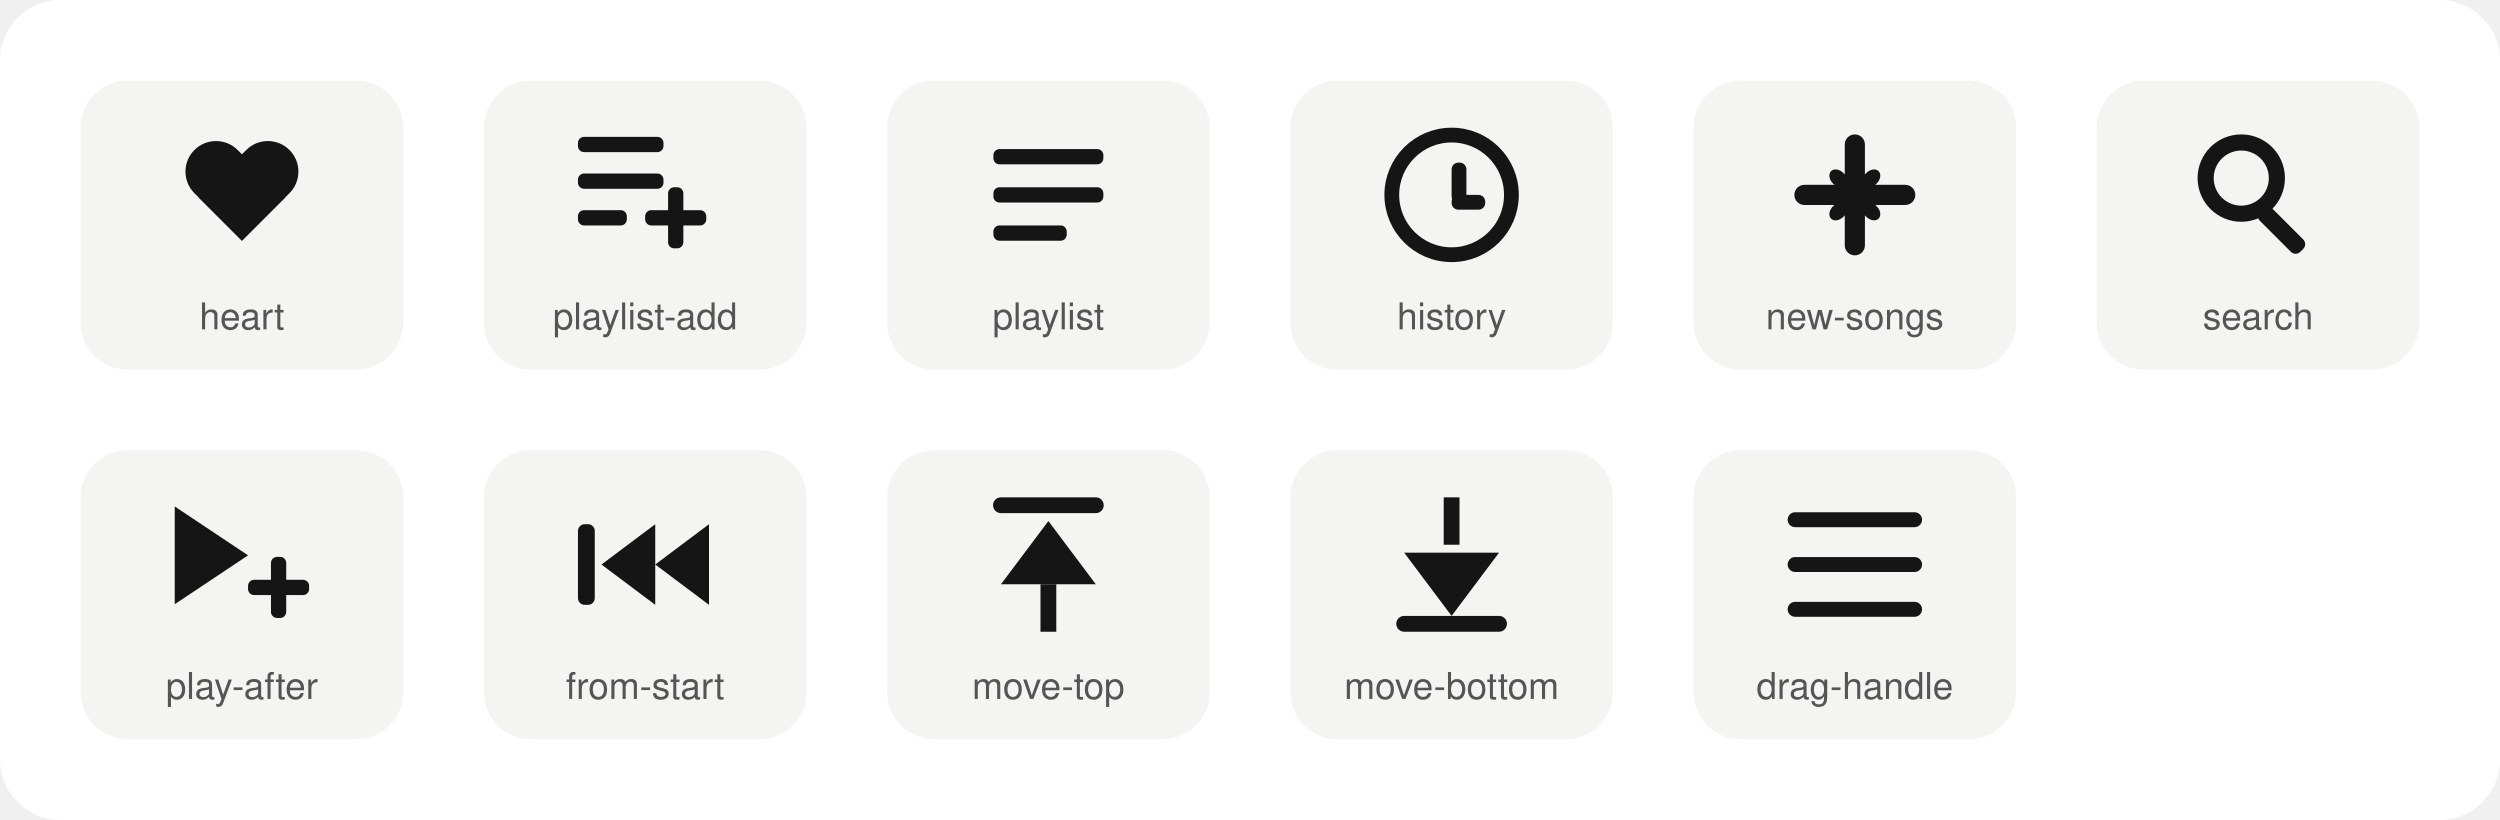
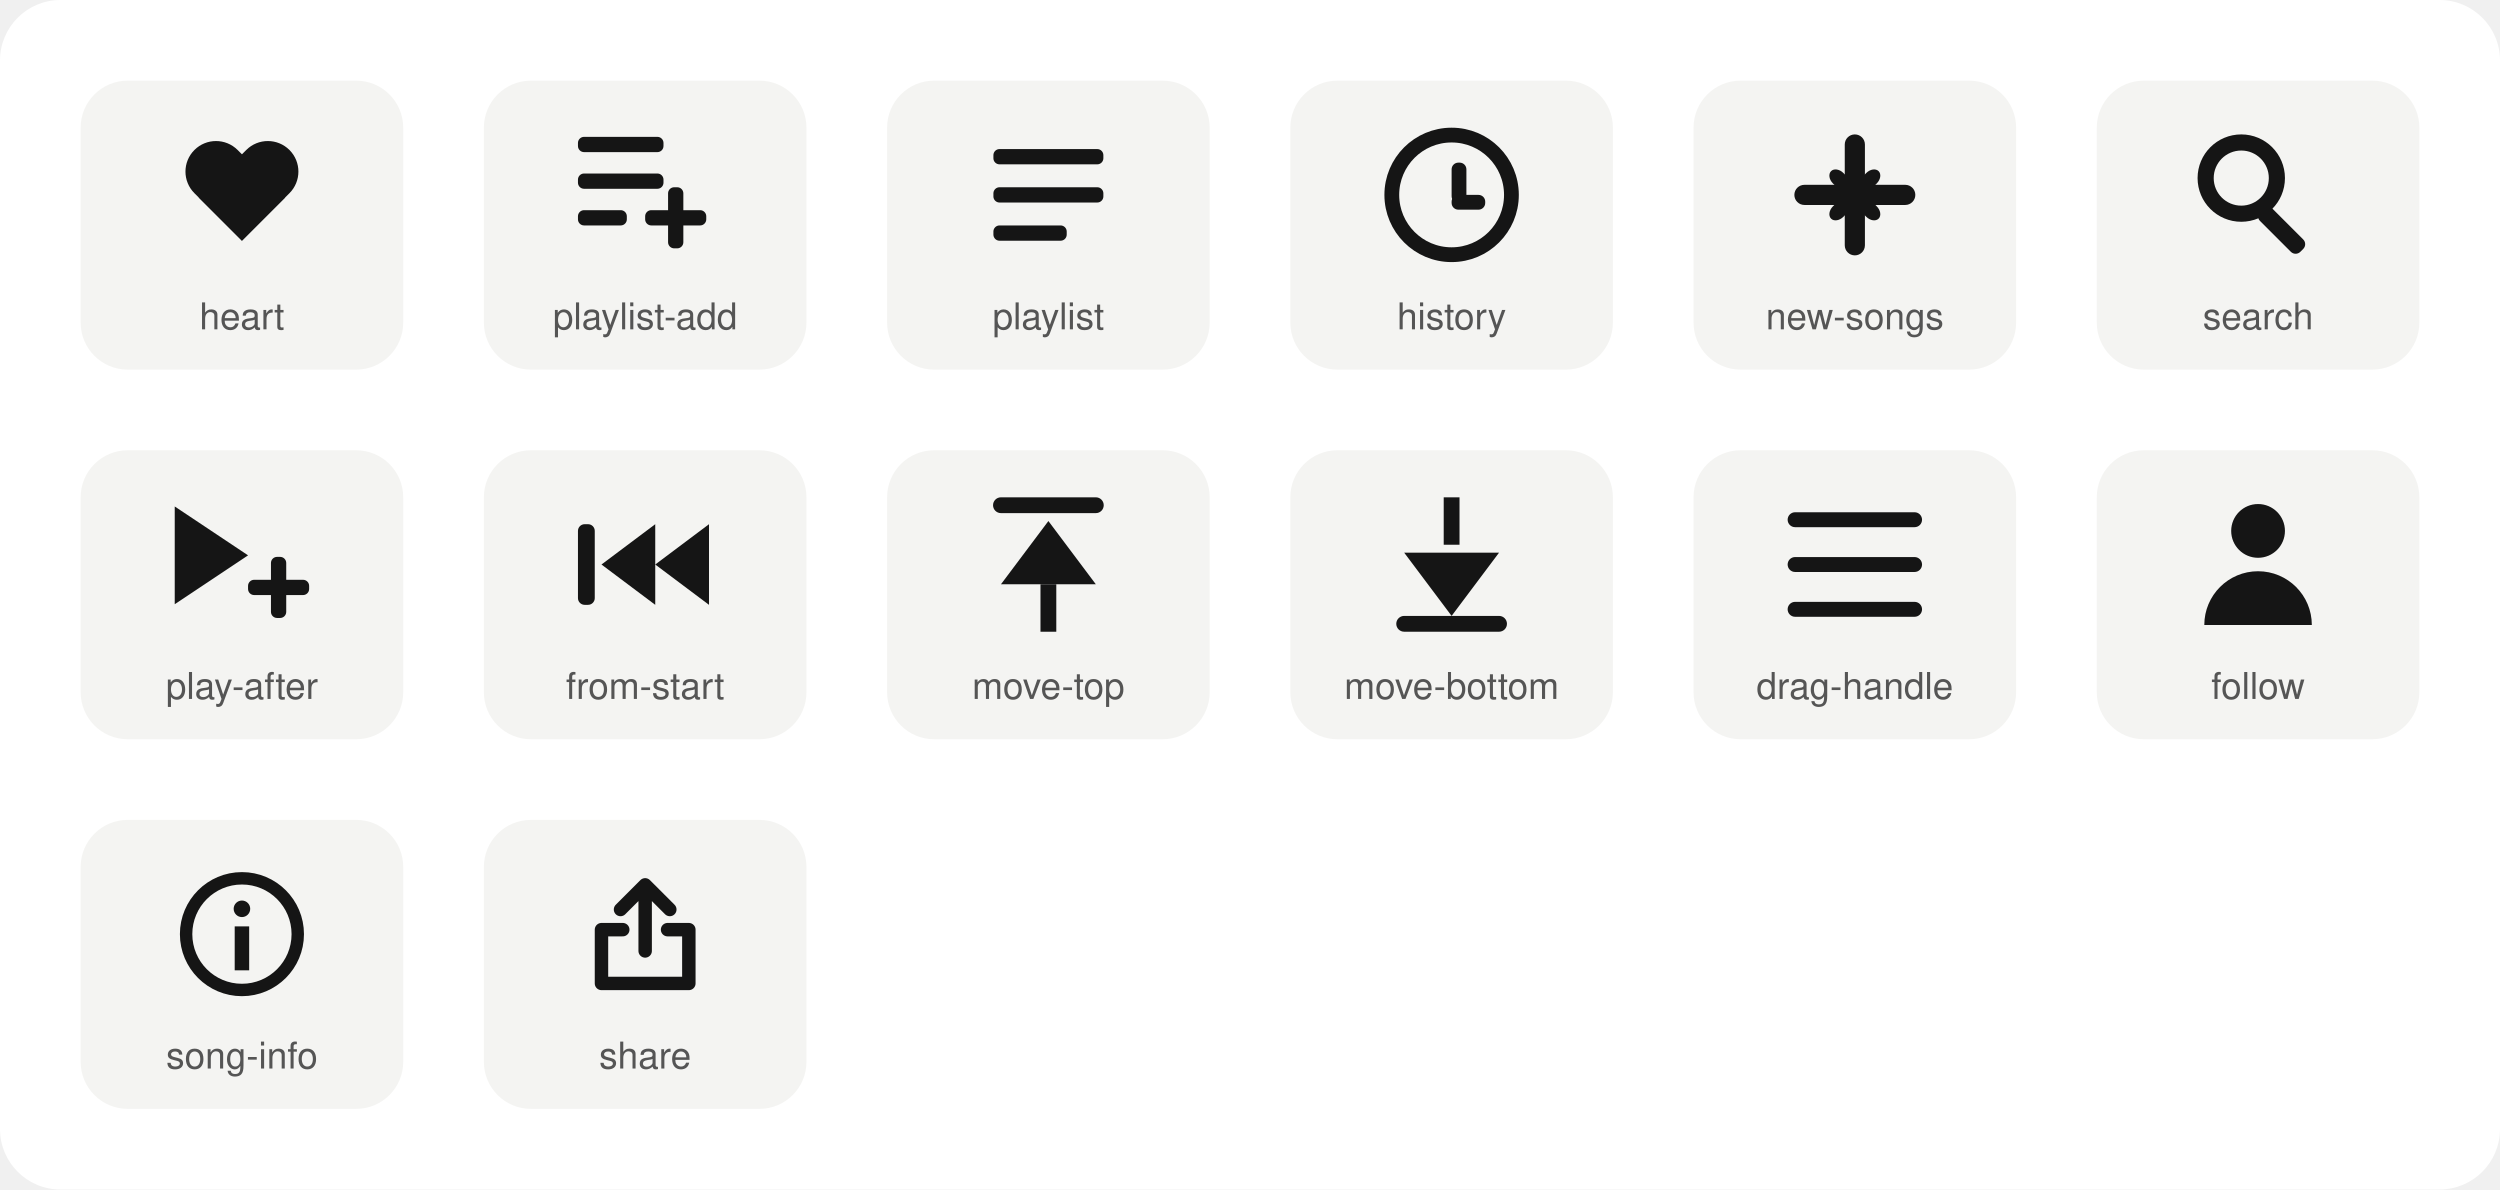
- <svg xmlns="http://www.w3.org/2000/svg" width="744" height="244" viewBox="0 0 744 244">
+ <svg xmlns="http://www.w3.org/2000/svg" width="744" height="354" viewBox="0 0 744 354">
  <rect width="100%" height="100%" rx="18" fill="#FFFFFF" />
  <g transform="translate(24,24)">
    <rect width="96" height="86" rx="14" fill="#F4F4F2" />
    <svg x="28" y="14" width="40" height="40" viewBox="-1 -1 22 19" fill="#151515" color="#151515">
      <path d="M0 16V5a5 5 0 0 1 10 0v11z" transform="rotate(45 10 16)" />
      <path d="M10 16V5a5 5 0 0 1 10 0v11z" transform="rotate(-45 10 16)" />
    </svg>
    <text x="48" y="74" font-family="Helvetica, Arial, sans-serif" font-size="11" text-anchor="middle" fill="#555">heart</text>
  </g>
  <g transform="translate(144,24)">
    <rect width="96" height="86" rx="14" fill="#F4F4F2" />
    <svg x="28" y="14" width="40" height="40" viewBox="0 0 22 19" fill="#151515" color="#151515">
      <rect x="0" y="0" width="14" height="2.5" rx="1" />
      <rect x="0" y="6" width="14" height="2.5" rx="1" />
      <rect x="0" y="12" width="8" height="2.5" rx="1" />
      <rect x="11" y="12" width="10" height="2.5" rx="1" />
      <rect x="14.75" y="8.25" width="2.5" height="10" rx="1" />
    </svg>
    <text x="48" y="74" font-family="Helvetica, Arial, sans-serif" font-size="11" text-anchor="middle" fill="#555">playlist-add</text>
  </g>
  <g transform="translate(264,24)">
    <rect width="96" height="86" rx="14" fill="#F4F4F2" />
    <svg x="28" y="14" width="40" height="40" viewBox="0 0 22 17" fill="#151515" color="#151515">
      <rect x="2" y="1" width="18" height="2.5" rx="1" />
      <rect x="2" y="7.25" width="18" height="2.5" rx="1" />
      <rect x="2" y="13.5" width="12" height="2.5" rx="1" />
    </svg>
    <text x="48" y="74" font-family="Helvetica, Arial, sans-serif" font-size="11" text-anchor="middle" fill="#555">playlist</text>
  </g>
  <g transform="translate(384,24)">
    <rect width="96" height="86" rx="14" fill="#F4F4F2" />
    <svg x="28" y="14" width="40" height="40" viewBox="0 0 20 20" fill="#151515" color="#151515">
      <circle cx="10" cy="10" r="8.9" fill="none" stroke="currentColor" stroke-width="2.2" />
      <rect x="10" y="5.2" width="2.2" height="6" rx="1" />
      <rect x="10" y="10" width="5" height="2.2" rx="1" />
    </svg>
    <text x="48" y="74" font-family="Helvetica, Arial, sans-serif" font-size="11" text-anchor="middle" fill="#555">history</text>
  </g>
  <g transform="translate(504,24)">
    <rect width="96" height="86" rx="14" fill="#F4F4F2" />
    <svg x="28" y="14" width="40" height="40" viewBox="0 0 20 20" fill="#151515" color="#151515">
      <rect x="8.5" y="1" width="3" height="18" rx="1.5" />
      <rect x="1" y="8.5" width="18" height="3" rx="1.5" />
      <rect x="8.9" y="5" width="2.2" height="10" rx="1.5" transform="rotate(45 10 10)" />
      <rect x="8.9" y="5" width="2.2" height="10" rx="1.5" transform="rotate(-45 10 10)" />
    </svg>
    <text x="48" y="74" font-family="Helvetica, Arial, sans-serif" font-size="11" text-anchor="middle" fill="#555">new-songs</text>
  </g>
  <g transform="translate(624,24)">
    <rect width="96" height="86" rx="14" fill="#F4F4F2" />
    <svg x="28" y="14" width="40" height="40" viewBox="0 0 20 20" fill="#151515" color="#151515">
      <circle cx="7.5" cy="7.5" r="5.3" fill="none" stroke="currentColor" stroke-width="2.4" />
      <rect x="12.2" y="11" width="2.6" height="8.5" rx="1" transform="rotate(-45 13.5 15.25)" />
    </svg>
    <text x="48" y="74" font-family="Helvetica, Arial, sans-serif" font-size="11" text-anchor="middle" fill="#555">search</text>
  </g>
  <g transform="translate(24,134)">
    <rect width="96" height="86" rx="14" fill="#F4F4F2" />
    <svg x="28" y="14" width="40" height="40" viewBox="0 0 22 19" fill="#151515" color="#151515">
      <path d="M0 0L12 8L0 16z" />
      <rect x="12" y="12" width="10" height="2.5" rx="1" />
      <rect x="15.75" y="8.25" width="2.5" height="10" rx="1" />
    </svg>
    <text x="48" y="74" font-family="Helvetica, Arial, sans-serif" font-size="11" text-anchor="middle" fill="#555">play-after</text>
  </g>
  <g transform="translate(144,134)">
    <rect width="96" height="86" rx="14" fill="#F4F4F2" />
    <svg x="28" y="14" width="40" height="40" viewBox="0 0 20 12" fill="#151515" color="#151515">
      <rect x="0" y="0" width="2.5" height="12" rx="1" />
      <path d="M11.5 0L3.5 6L11.5 12z" />
      <path d="M19.5 0L11.5 6L19.5 12z" />
    </svg>
    <text x="48" y="74" font-family="Helvetica, Arial, sans-serif" font-size="11" text-anchor="middle" fill="#555">from-start</text>
  </g>
  <g transform="translate(264,134)">
    <rect width="96" height="86" rx="14" fill="#F4F4F2" />
    <svg x="28" y="14" width="40" height="40" viewBox="0 0 14 17" fill="#151515" color="#151515">
      <rect x="0" y="0" width="14" height="2" rx="1" />
      <path d="M7 3L13 11H1z" />
      <rect x="6" y="11" width="2" height="6" />
    </svg>
    <text x="48" y="74" font-family="Helvetica, Arial, sans-serif" font-size="11" text-anchor="middle" fill="#555">move-top</text>
  </g>
  <g transform="translate(384,134)">
    <rect width="96" height="86" rx="14" fill="#F4F4F2" />
    <svg x="28" y="14" width="40" height="40" viewBox="0 0 14 17" fill="#151515" color="#151515">
      <rect x="6" y="0" width="2" height="6" />
      <path d="M1 7H13L7 15z" />
      <rect x="0" y="15" width="14" height="2" rx="1" />
    </svg>
    <text x="48" y="74" font-family="Helvetica, Arial, sans-serif" font-size="11" text-anchor="middle" fill="#555">move-bottom</text>
  </g>
  <g transform="translate(504,134)">
    <rect width="96" height="86" rx="14" fill="#F4F4F2" />
    <svg x="28" y="14" width="40" height="40" viewBox="0 0 18 14" fill="#151515" color="#151515">
      <rect x="0" y="0" width="18" height="2" rx="1" />
      <rect x="0" y="6" width="18" height="2" rx="1" />
      <rect x="0" y="12" width="18" height="2" rx="1" />
    </svg>
    <text x="48" y="74" font-family="Helvetica, Arial, sans-serif" font-size="11" text-anchor="middle" fill="#555">drag-handle</text>
  </g>
+   <g transform="translate(624,134)">
+     <rect width="96" height="86" rx="14" fill="#F4F4F2" />
+     <svg x="28" y="14" width="40" height="40" viewBox="0 0 20 20" fill="#151515" color="#151515">
+       <circle cx="10" cy="5" r="4" />
+       <path d="M2 19a8 8 0 0 1 16 0z" />
+     </svg>
+     <text x="48" y="74" font-family="Helvetica, Arial, sans-serif" font-size="11" text-anchor="middle" fill="#555">follow</text>
+   </g>
+   <g transform="translate(24,244)">
+     <rect width="96" height="86" rx="14" fill="#F4F4F2" />
+     <svg x="28" y="14" width="40" height="40" viewBox="0 0 26 26" fill="#151515" color="#151515">
+       <circle cx="13" cy="13" r="10.8" fill="none" stroke="currentColor" stroke-width="2.4" />
+       <circle cx="13" cy="8.1" r="1.6" />
+       <rect x="11.6" y="11.5" width="2.8" height="8.5" />
+     </svg>
+     <text x="48" y="74" font-family="Helvetica, Arial, sans-serif" font-size="11" text-anchor="middle" fill="#555">song-info</text>
+   </g>
+   <g transform="translate(144,244)">
+     <rect width="96" height="86" rx="14" fill="#F4F4F2" />
+     <svg x="28" y="14" width="40" height="40" viewBox="0 0 24 24" fill="#151515" color="#151515">
+       <g fill="none" stroke="currentColor" stroke-width="2.4" stroke-linecap="round" stroke-linejoin="round">
+         <path d="M12 3.2v11.8M7.6 7.6L12 3.2l4.4 4.4" />
+         <path d="M8 11.2H4.2v9.6h15.6v-9.6H16" />
+       </g>
+     </svg>
+     <text x="48" y="74" font-family="Helvetica, Arial, sans-serif" font-size="11" text-anchor="middle" fill="#555">share</text>
+   </g>
</svg>
